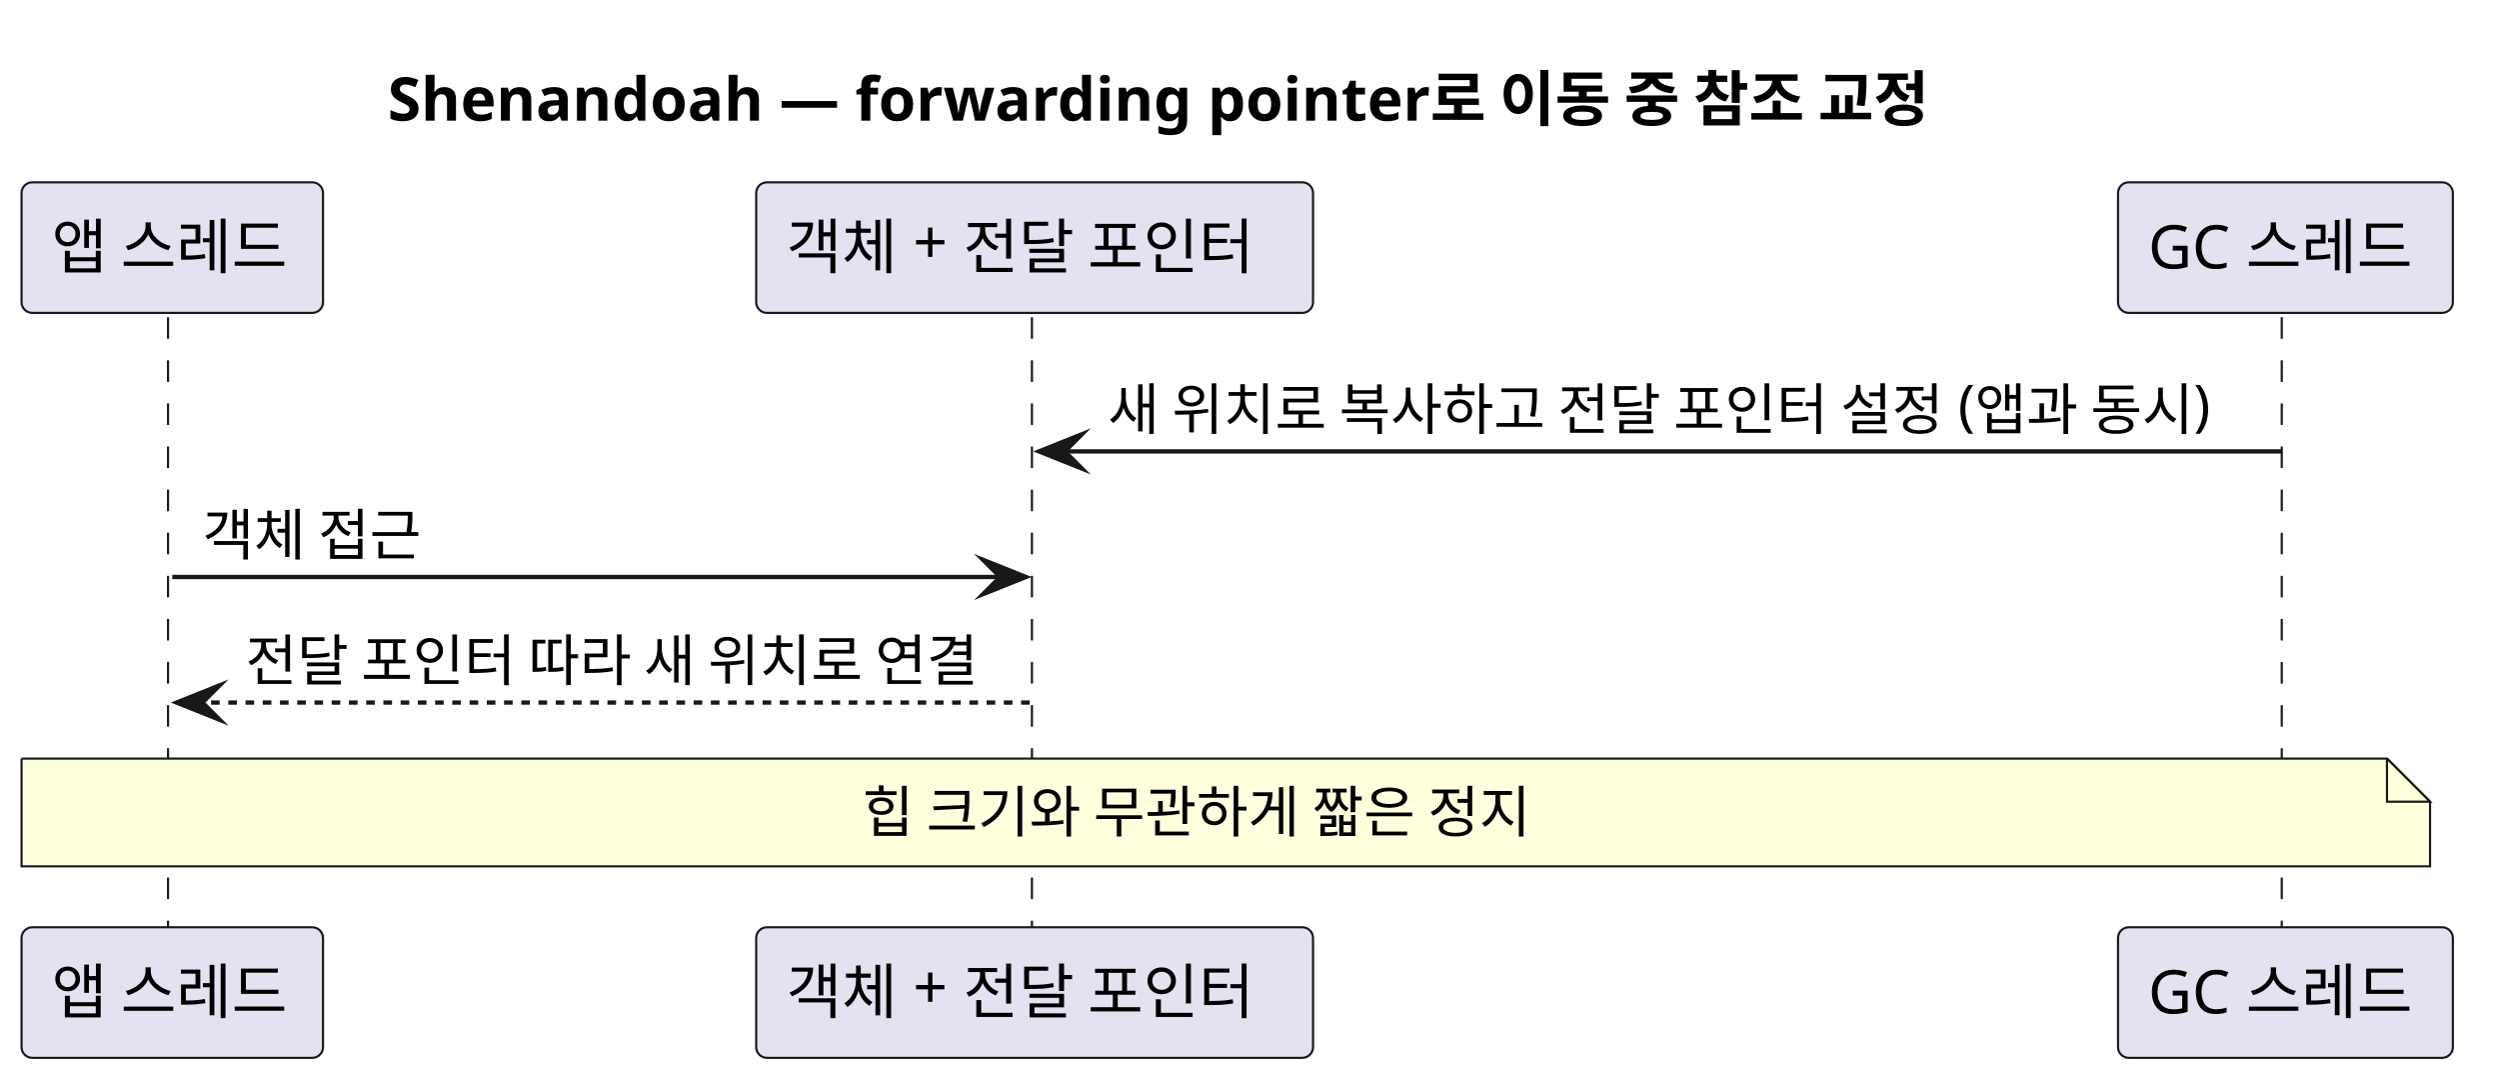
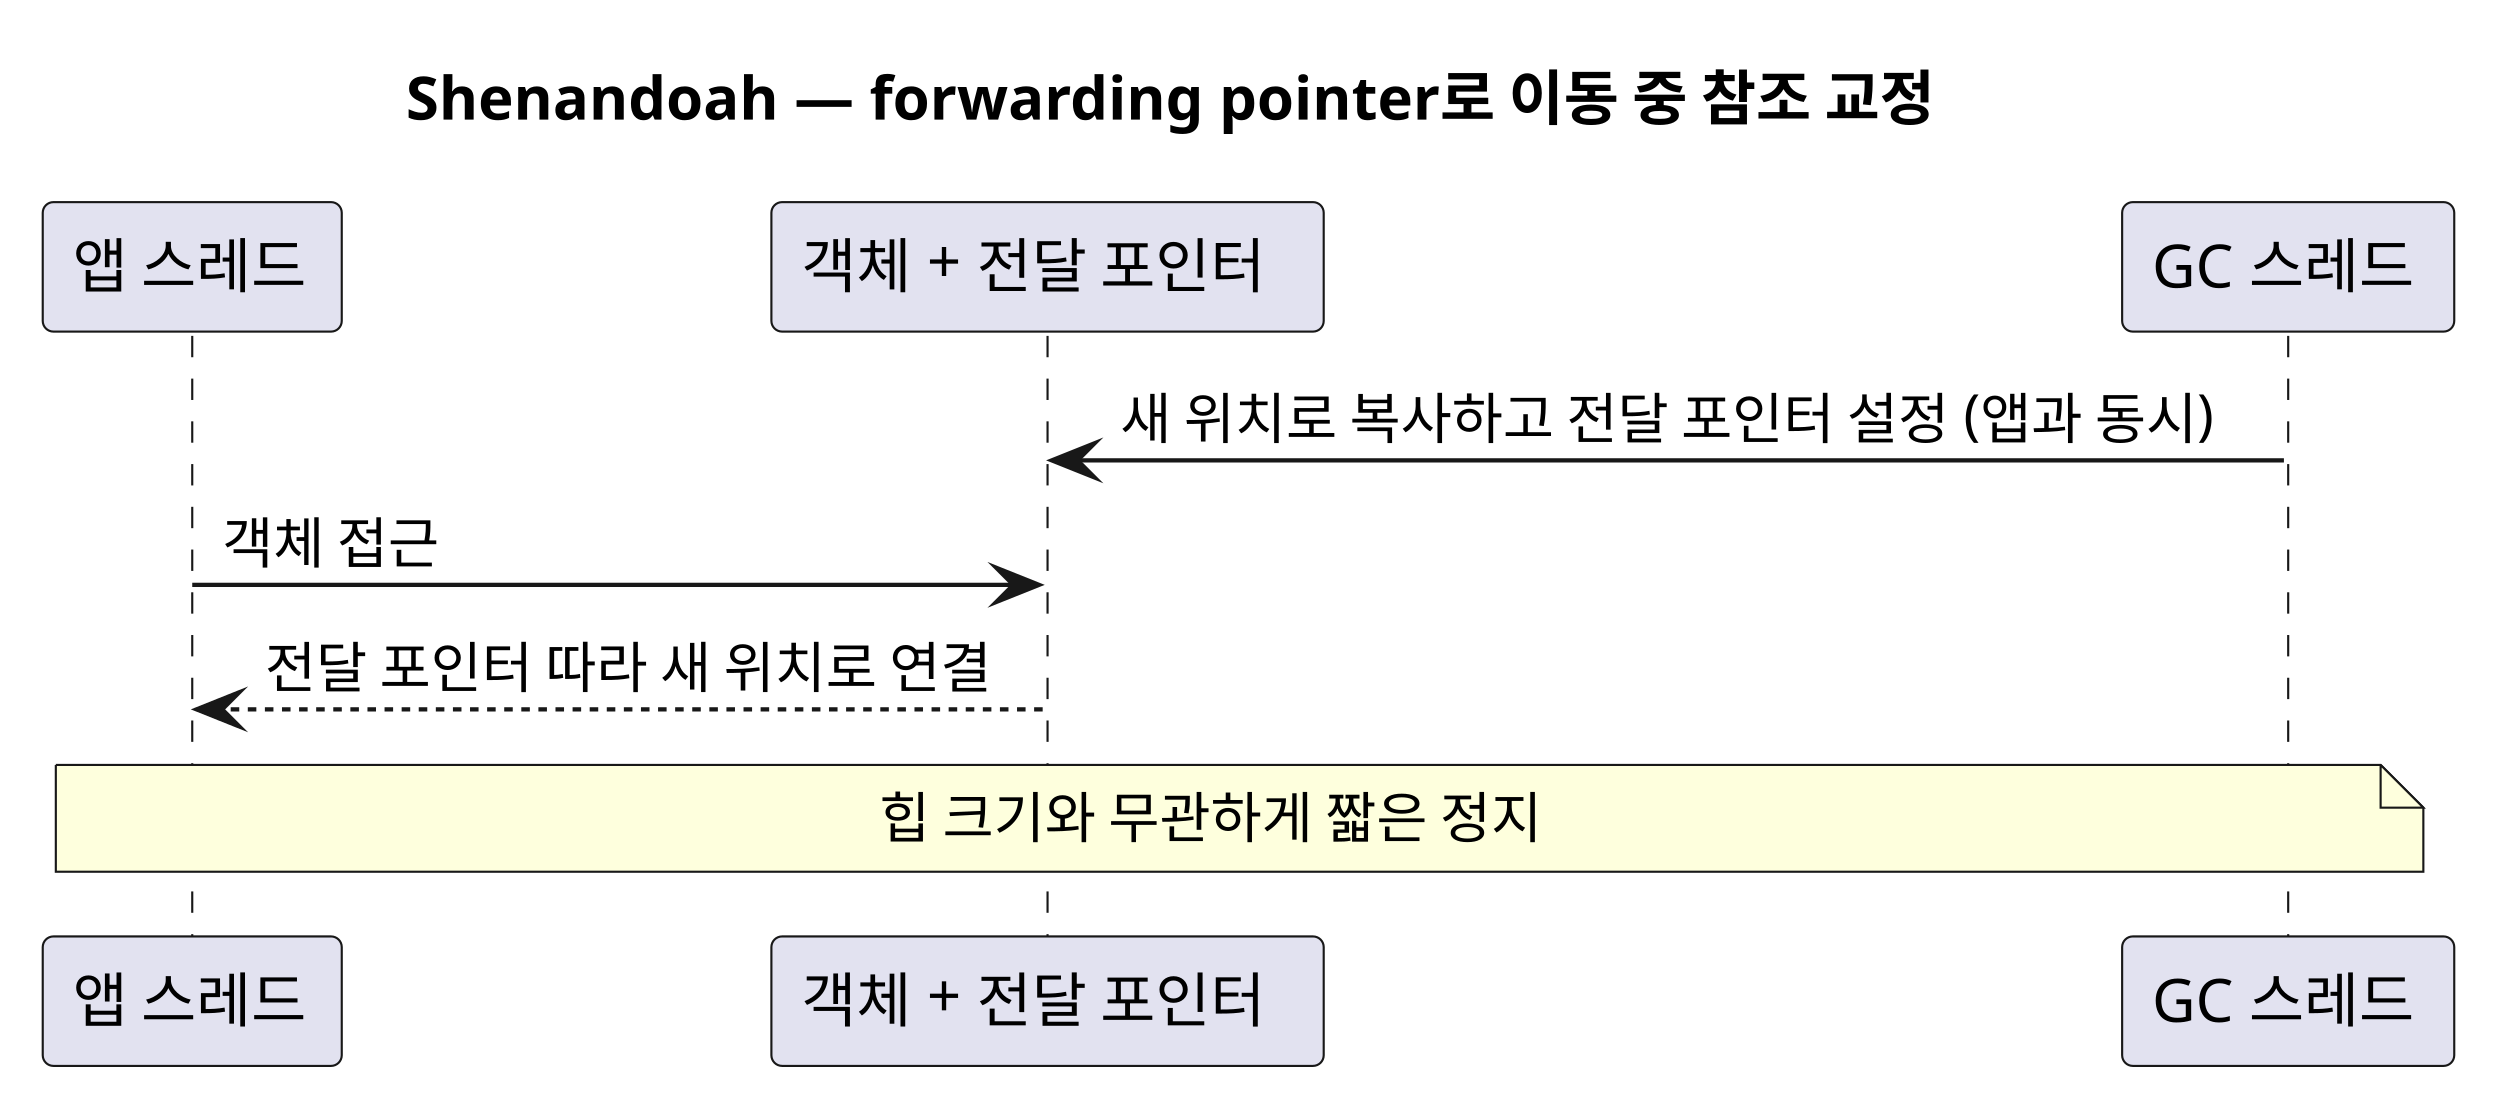
- <svg xmlns="http://www.w3.org/2000/svg" contentStyleType="text/css" data-diagram-type="SEQUENCE" height="253px" preserveAspectRatio="none" style="width:580px;height:253px;background:#FFFFFF;" version="1.1" viewBox="0 0 580 253" width="580px" zoomAndPan="magnify">
+ <svg xmlns="http://www.w3.org/2000/svg" version="1.1" data-diagram-type="SEQUENCE" style="width:585px;height:261px;background:#FFFFFF;" width="585px" height="261px" viewBox="0 0 585 261" zoomAndPan="magnify" preserveAspectRatio="none" contentStyleType="text/css">
  <defs />
-   <g>
+   <g font-family="sans-serif" lengthAdjust="spacing">
    <g class="title" data-source-line="1">
-       <text fill="#000000" font-family="sans-serif" font-size="14" font-weight="700" lengthAdjust="spacing" textLength="393.341" x="89.976" y="27.995">Shenandoah — forwarding pointer로 이동 중 참조 교정</text>
+       <text x="94.976" y="27.995" fill="#000" font-size="14" textLength="393.341" font-weight="700">Shenandoah — forwarding pointer로 이동 중 참조 교정</text>
    </g>
-     <g class="participant-lifeline" data-entity-uid="part1" data-qualified-name="App" data-source-line="2" id="part1-lifeline">
-       <g>
-         <rect fill="#000000" fill-opacity="0" height="142.531" width="8" x="35.985" y="73.594" />
-         <line style="stroke:#181818;stroke-width:0.5;stroke-dasharray:5,5;" x1="39" x2="39" y1="73.594" y2="216.125" />
-       </g>
+     <g>
+       <rect x="41.485" y="78.594" width="8" height="140.531" fill="#000" fill-opacity="0" />
+       <line x1="44.985" y1="78.594" x2="44.985" y2="219.125" style="stroke:#181818;stroke-width:0.5;stroke-dasharray:5,5;" />
    </g>
-     <g class="participant-lifeline" data-entity-uid="part2" data-qualified-name="Obj" data-source-line="3" id="part2-lifeline">
-       <g>
-         <rect fill="#000000" fill-opacity="0" height="142.531" width="8" x="236.127" y="73.594" />
-         <line style="stroke:#181818;stroke-width:0.5;stroke-dasharray:5,5;" x1="239.506" x2="239.506" y1="73.594" y2="216.125" />
-       </g>
+     <g>
+       <rect x="241.627" y="78.594" width="8" height="140.531" fill="#000" fill-opacity="0" />
+       <line x1="245.127" y1="78.594" x2="245.127" y2="219.125" style="stroke:#181818;stroke-width:0.5;stroke-dasharray:5,5;" />
    </g>
-     <g class="participant-lifeline" data-entity-uid="part3" data-qualified-name="GC" data-source-line="4" id="part3-lifeline">
-       <g>
-         <rect fill="#000000" fill-opacity="0" height="142.531" width="8" x="526.437" y="73.594" />
-         <line style="stroke:#181818;stroke-width:0.5;stroke-dasharray:5,5;" x1="529.58" x2="529.58" y1="73.594" y2="216.125" />
-       </g>
+     <g>
+       <rect x="531.937" y="78.594" width="8" height="140.531" fill="#000" fill-opacity="0" />
+       <line x1="535.437" y1="78.594" x2="535.437" y2="219.125" style="stroke:#181818;stroke-width:0.5;stroke-dasharray:5,5;" />
    </g>
-     <g class="participant participant-head" data-entity-uid="part1" data-qualified-name="App" data-source-line="2" id="part1-head">
-       <rect fill="#E2E2F0" height="30.297" rx="2.5" ry="2.5" style="stroke:#181818;stroke-width:0.5;" width="69.97" x="5" y="42.297" />
-       <text fill="#000000" font-family="sans-serif" font-size="14" lengthAdjust="spacing" textLength="55.97" x="12" y="62.292">앱 스레드</text>
-     </g>
-     <g class="participant participant-tail" data-entity-uid="part1" data-qualified-name="App" data-source-line="2" id="part1-tail">
-       <rect fill="#E2E2F0" height="30.297" rx="2.5" ry="2.5" style="stroke:#181818;stroke-width:0.5;" width="69.97" x="5" y="215.125" />
-       <text fill="#000000" font-family="sans-serif" font-size="14" lengthAdjust="spacing" textLength="55.97" x="12" y="235.12">앱 스레드</text>
-     </g>
-     <g class="participant participant-head" data-entity-uid="part2" data-qualified-name="Obj" data-source-line="3" id="part2-head">
-       <rect fill="#E2E2F0" height="30.297" rx="2.5" ry="2.5" style="stroke:#181818;stroke-width:0.5;" width="129.241" x="175.506" y="42.297" />
-       <text fill="#000000" font-family="sans-serif" font-size="14" lengthAdjust="spacing" textLength="115.241" x="182.506" y="62.292">객체 + 전달 포인터</text>
-     </g>
-     <g class="participant participant-tail" data-entity-uid="part2" data-qualified-name="Obj" data-source-line="3" id="part2-tail">
-       <rect fill="#E2E2F0" height="30.297" rx="2.5" ry="2.5" style="stroke:#181818;stroke-width:0.5;" width="129.241" x="175.506" y="215.125" />
-       <text fill="#000000" font-family="sans-serif" font-size="14" lengthAdjust="spacing" textLength="115.241" x="182.506" y="235.12">객체 + 전달 포인터</text>
-     </g>
-     <g class="participant participant-head" data-entity-uid="part3" data-qualified-name="GC" data-source-line="4" id="part3-head">
-       <rect fill="#E2E2F0" height="30.297" rx="2.5" ry="2.5" style="stroke:#181818;stroke-width:0.5;" width="77.714" x="491.58" y="42.297" />
-       <text fill="#000000" font-family="sans-serif" font-size="14" lengthAdjust="spacing" textLength="63.714" x="498.58" y="62.292">GC 스레드</text>
-     </g>
-     <g class="participant participant-tail" data-entity-uid="part3" data-qualified-name="GC" data-source-line="4" id="part3-tail">
-       <rect fill="#E2E2F0" height="30.297" rx="2.5" ry="2.5" style="stroke:#181818;stroke-width:0.5;" width="77.714" x="491.58" y="215.125" />
-       <text fill="#000000" font-family="sans-serif" font-size="14" lengthAdjust="spacing" textLength="63.714" x="498.58" y="235.12">GC 스레드</text>
-     </g>
-     <g class="message" data-entity-1="part3" data-entity-2="part2" data-source-line="5" id="msg1">
-       <polygon fill="#181818" points="251.127,100.727,241.127,104.727,251.127,108.727,247.127,104.727" style="stroke:#181818;stroke-width:1;stroke-linejoin:miter;stroke-miterlimit:10;" />
-       <line style="stroke:#181818;stroke-width:1;" x1="245.127" x2="529.437" y1="104.727" y2="104.727" />
-       <text fill="#000000" font-family="sans-serif" font-size="13" lengthAdjust="spacing" textLength="266.31" x="257.127" y="99.661">새 위치로 복사하고 전달 포인터 설정 (앱과 동시)</text>
-     </g>
-     <g class="message" data-entity-1="part1" data-entity-2="part2" data-source-line="6" id="msg2">
-       <polygon fill="#181818" points="228.127,129.859,238.127,133.859,228.127,137.859,232.127,133.859" style="stroke:#181818;stroke-width:1;stroke-linejoin:miter;stroke-miterlimit:10;" />
-       <line style="stroke:#181818;stroke-width:1;" x1="39.985" x2="234.127" y1="133.859" y2="133.859" />
-       <text fill="#000000" font-family="sans-serif" font-size="13" lengthAdjust="spacing" textLength="51.972" x="46.985" y="128.793">객체 접근</text>
-     </g>
-     <g class="message" data-entity-1="part2" data-entity-2="part1" data-source-line="7" id="msg3">
-       <polygon fill="#181818" points="50.985,158.992,40.985,162.992,50.985,166.992,46.985,162.992" style="stroke:#181818;stroke-width:1;stroke-linejoin:miter;stroke-miterlimit:10;" />
-       <line style="stroke:#181818;stroke-width:1;stroke-dasharray:2,2;" x1="44.985" x2="239.127" y1="162.992" y2="162.992" />
-       <text fill="#000000" font-family="sans-serif" font-size="13" lengthAdjust="spacing" textLength="176.142" x="56.985" y="157.926">전달 포인터 따라 새 위치로 연결</text>
-     </g>
-     <path d="M5,175.992 L5,200.992 L564,200.992 L564,185.992 L554,175.992 L5,175.992" fill="#FEFFDD" style="stroke:#181818;stroke-width:0.5;" />
-     <path d="M554,175.992 L554,185.992 L564,185.992 L554,175.992" fill="#FEFFDD" style="stroke:#181818;stroke-width:0.5;" />
-     <text fill="#000000" font-family="sans-serif" font-size="13" lengthAdjust="spacing" textLength="160.049" x="200.122" y="193.059">힙 크기와 무관하게 짧은 정지</text>
+     <rect x="10" y="47.297" width="69.97" height="30.297" fill="#E2E2F0" style="stroke:#181818;stroke-width:0.5;" rx="2.5" ry="2.5" />
+     <text x="17" y="67.292" fill="#000" font-size="14" textLength="55.97">앱 스레드</text>
+     <rect x="180.506" y="47.297" width="129.241" height="30.297" fill="#E2E2F0" style="stroke:#181818;stroke-width:0.5;" rx="2.5" ry="2.5" />
+     <text x="187.506" y="67.292" fill="#000" font-size="14" textLength="115.241">객체 + 전달 포인터</text>
+     <rect x="496.58" y="47.297" width="77.714" height="30.297" fill="#E2E2F0" style="stroke:#181818;stroke-width:0.5;" rx="2.5" ry="2.5" />
+     <text x="503.58" y="67.292" fill="#000" font-size="14" textLength="63.714">GC 스레드</text>
+     <rect x="10" y="219.125" width="69.97" height="30.297" fill="#E2E2F0" style="stroke:#181818;stroke-width:0.5;" rx="2.5" ry="2.5" />
+     <text x="17" y="239.12" fill="#000" font-size="14" textLength="55.97">앱 스레드</text>
+     <rect x="180.506" y="219.125" width="129.241" height="30.297" fill="#E2E2F0" style="stroke:#181818;stroke-width:0.5;" rx="2.5" ry="2.5" />
+     <text x="187.506" y="239.12" fill="#000" font-size="14" textLength="115.241">객체 + 전달 포인터</text>
+     <rect x="496.58" y="219.125" width="77.714" height="30.297" fill="#E2E2F0" style="stroke:#181818;stroke-width:0.5;" rx="2.5" ry="2.5" />
+     <text x="503.58" y="239.12" fill="#000" font-size="14" textLength="63.714">GC 스레드</text>
+     <polygon points="256.127,103.727,246.127,107.727,256.127,111.727,252.127,107.727" fill="#181818" style="stroke:#181818;stroke-width:1;stroke-linejoin:miter;stroke-miterlimit:10;" />
+     <line x1="250.127" y1="107.727" x2="534.437" y2="107.727" style="stroke:#181818;stroke-width:1;" />
+     <text x="262.127" y="102.661" fill="#000" font-size="13" textLength="266.31">새 위치로 복사하고 전달 포인터 설정 (앱과 동시)</text>
+     <polygon points="233.127,132.859,243.127,136.859,233.127,140.859,237.127,136.859" fill="#181818" style="stroke:#181818;stroke-width:1;stroke-linejoin:miter;stroke-miterlimit:10;" />
+     <line x1="44.985" y1="136.859" x2="239.127" y2="136.859" style="stroke:#181818;stroke-width:1;" />
+     <text x="51.985" y="131.793" fill="#000" font-size="13" textLength="51.972">객체 접근</text>
+     <polygon points="55.985,161.992,45.985,165.992,55.985,169.992,51.985,165.992" fill="#181818" style="stroke:#181818;stroke-width:1;stroke-linejoin:miter;stroke-miterlimit:10;" />
+     <line x1="49.985" y1="165.992" x2="244.127" y2="165.992" style="stroke:#181818;stroke-width:1;stroke-dasharray:2,2;" />
+     <text x="61.985" y="160.926" fill="#000" font-size="13" textLength="176.142">전달 포인터 따라 새 위치로 연결</text>
+     <path d="M13.064,178.992 L13.064,203.992 L567.064,203.992 L567.064,188.992 L557.064,178.992 L13.064,178.992" style="stroke:#181818;stroke-width:0.5;" fill="#FEFFDD" />
+     <path d="M557.064,178.992 L557.064,188.992 L567.064,188.992 L557.064,178.992" style="stroke:#181818;stroke-width:0.5;" fill="#FEFFDD" />
+     <text x="205.686" y="196.059" fill="#000" font-size="13" textLength="160.049">힙 크기와 무관하게 짧은 정지</text>
  </g>
</svg>
